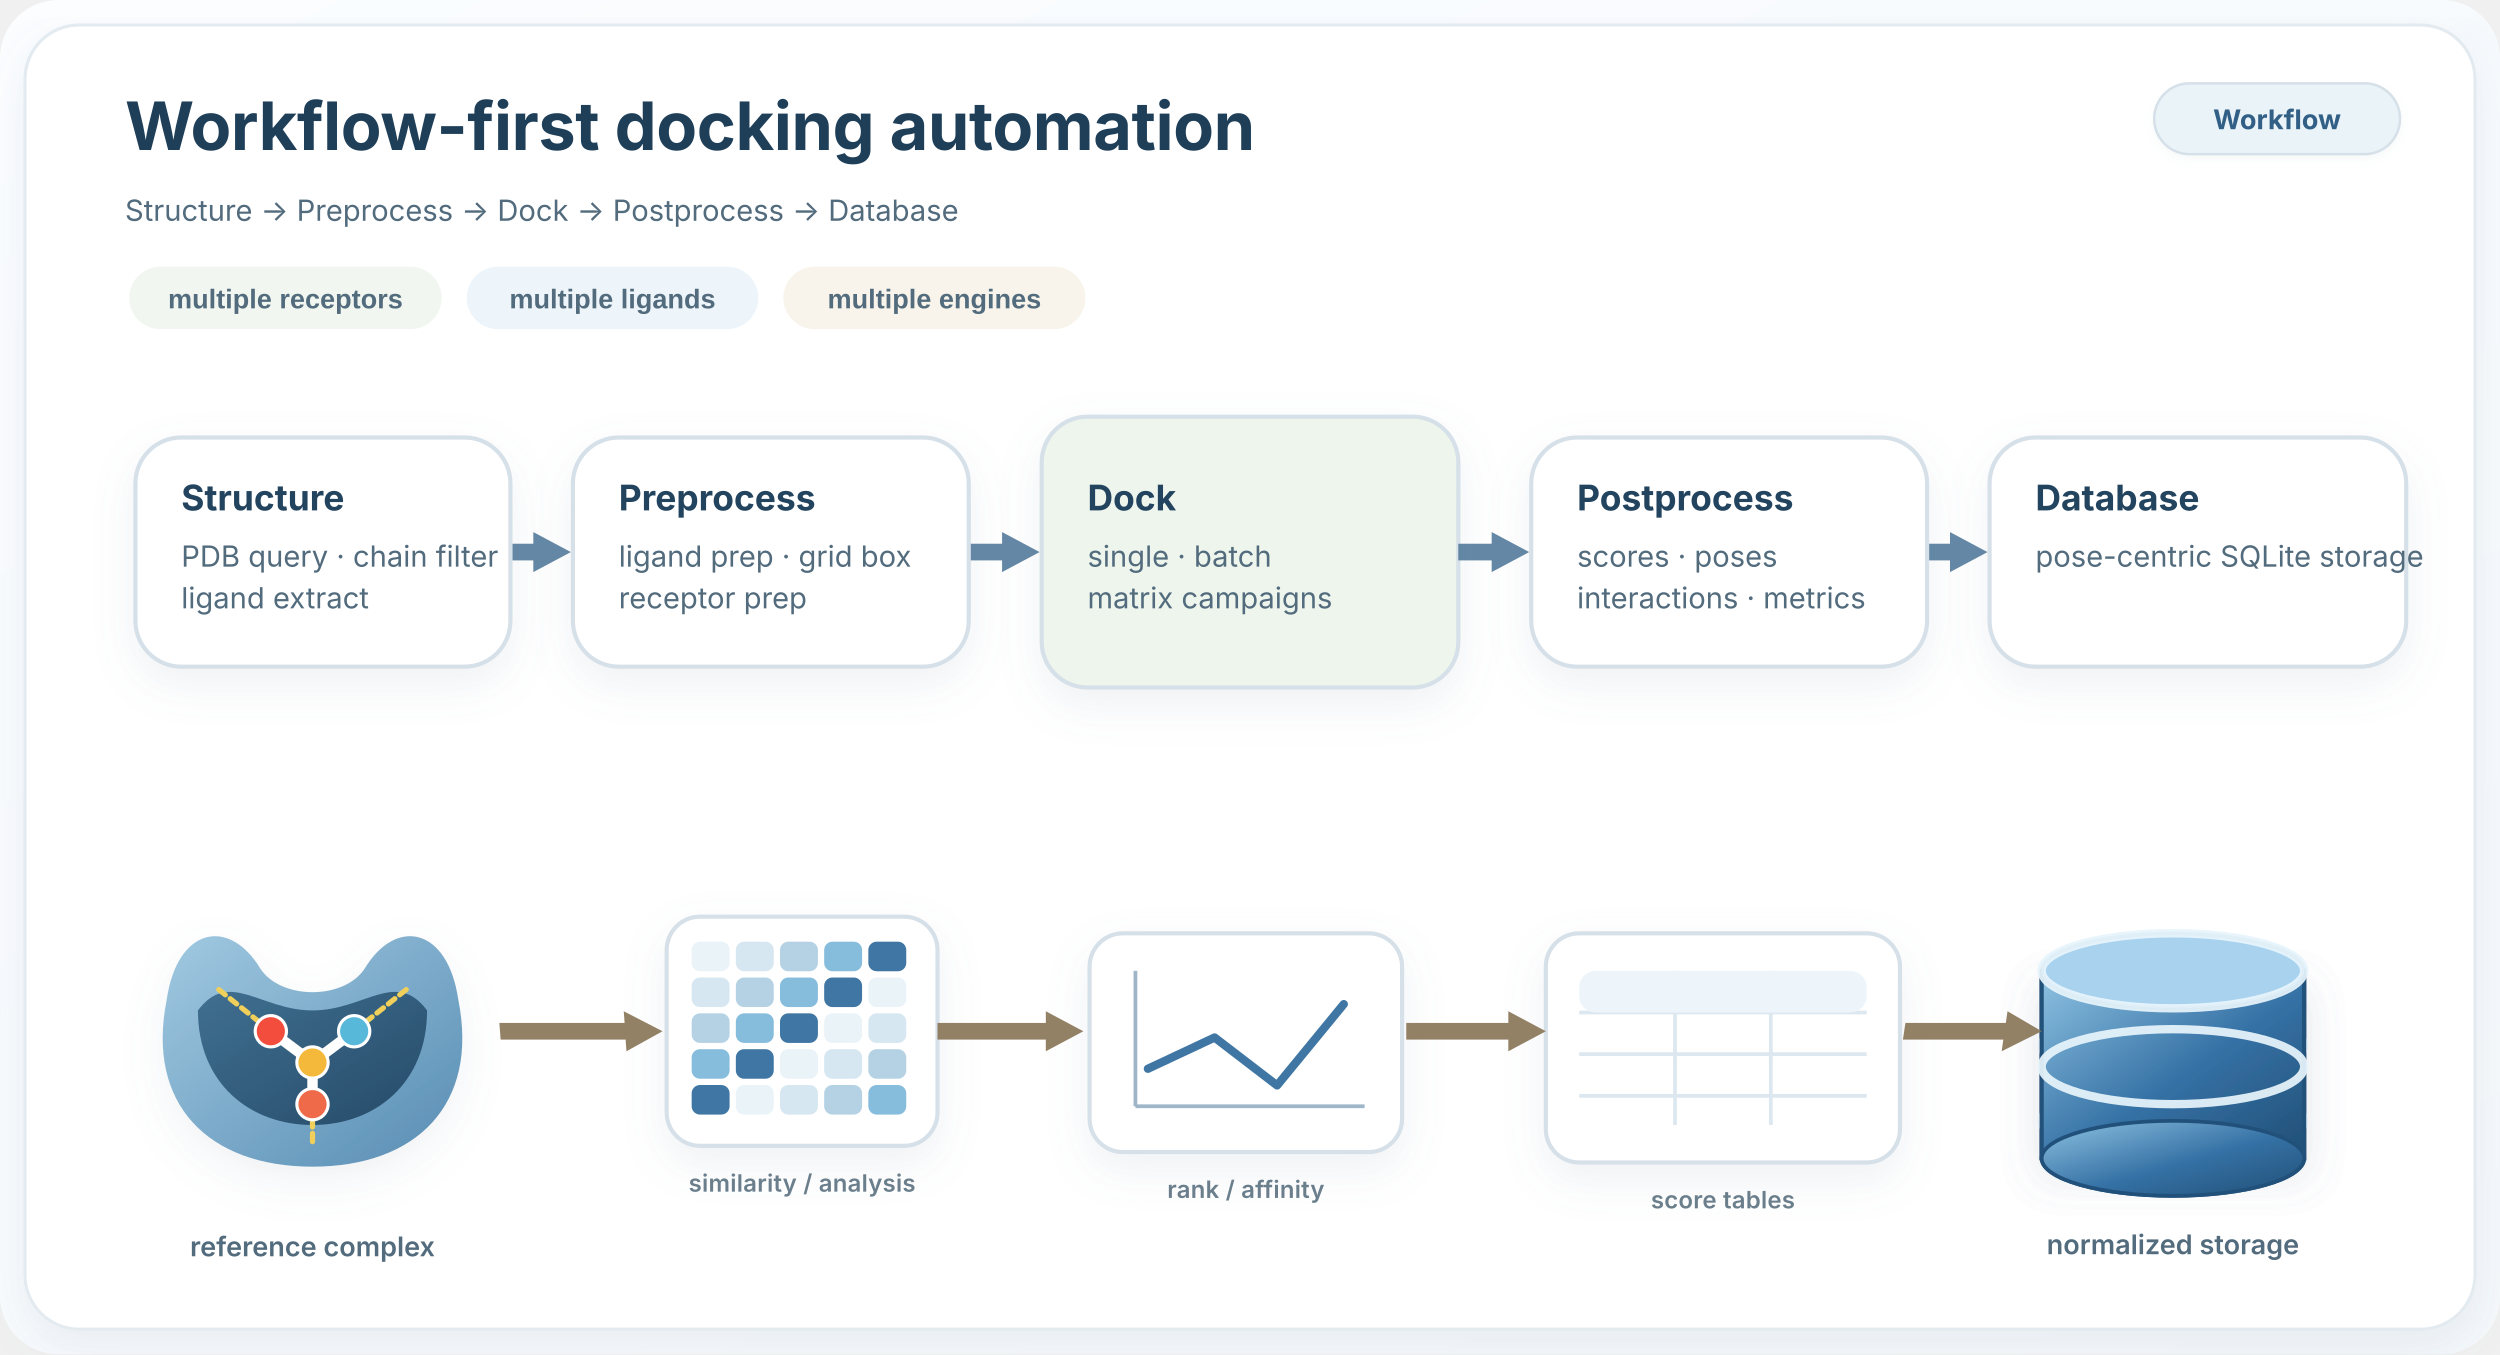
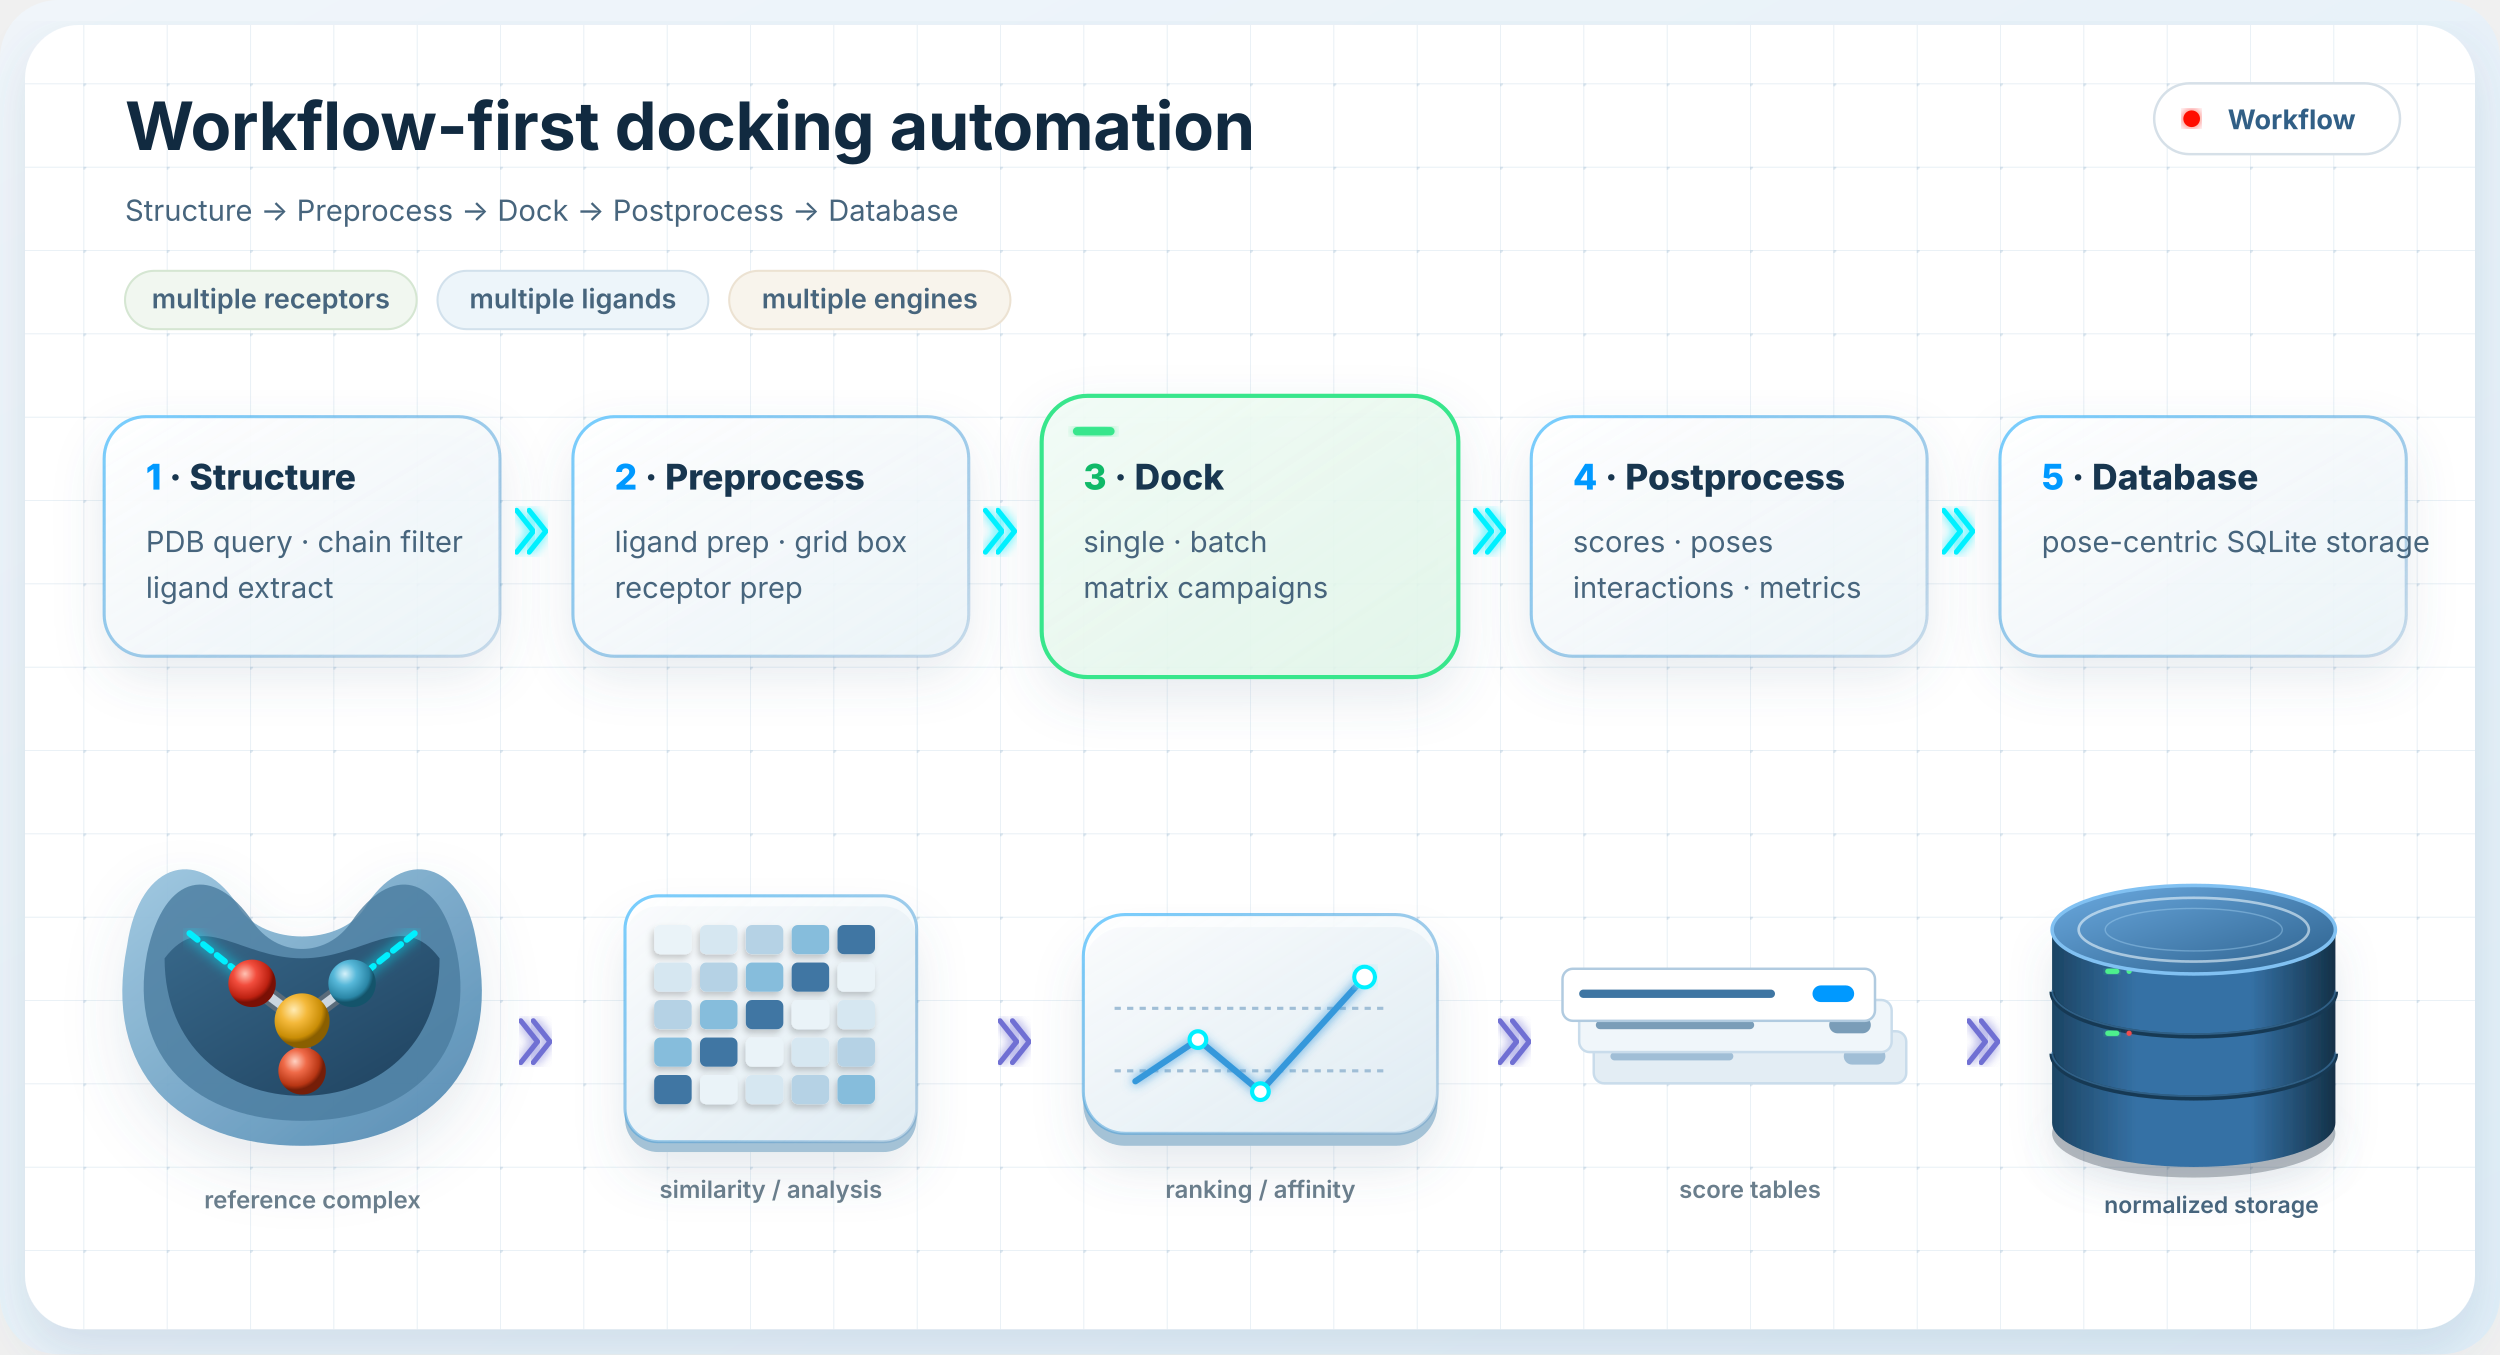
<svg xmlns="http://www.w3.org/2000/svg" width="1200" height="650" viewBox="0 0 1200 650">
  <defs>
    <linearGradient id="bggrad" x1="0" x2="1" y1="0" y2="1">
-       <stop offset="0%" stop-color="#fbfdff" />
-       <stop offset="100%" stop-color="#f4f8fb" />
+       <stop offset="0%" stop-color="#f0f5fa" />
+       <stop offset="100%" stop-color="#e0eef8" />
    </linearGradient>
    <linearGradient id="bluegrad" x1="0" x2="1" y1="0" y2="1">
      <stop offset="0%" stop-color="#9cc6df" />
      <stop offset="100%" stop-color="#4f87b0" />
    </linearGradient>
    <linearGradient id="navygrad" x1="0" x2="1" y1="0" y2="1">
      <stop offset="0%" stop-color="#376789" />
      <stop offset="100%" stop-color="#1f425f" />
    </linearGradient>
-     <linearGradient id="ambergrad" x1="0" x2="1" y1="0" y2="1">
-       <stop offset="0%" stop-color="#efcb84" />
-       <stop offset="100%" stop-color="#bf8b35" />
-     </linearGradient>
-     <linearGradient id="sagegrad" x1="0" x2="1" y1="0" y2="1">
-       <stop offset="0%" stop-color="#b7ccb2" />
-       <stop offset="100%" stop-color="#6f8969" />
-     </linearGradient>
-     <linearGradient id="stonegrad" x1="0" x2="1" y1="0" y2="1">
-       <stop offset="0%" stop-color="#d7c7af" />
-       <stop offset="100%" stop-color="#8f7758" />
-     </linearGradient>
-     <linearGradient id="dbgrad" x1="0" x2="1" y1="0" y2="1">
-       <stop offset="0%" stop-color="#8fc3e2" />
-       <stop offset="55%" stop-color="#3571a5" />
-       <stop offset="100%" stop-color="#214f76" />
-     </linearGradient>
+     <linearGradient id="glassBox" x1="0%" y1="0%" x2="100%" y2="100%">
+       <stop offset="0%" stop-color="#ffffff" stop-opacity="0.95" />
+       <stop offset="100%" stop-color="#eaf3f8" stop-opacity="0.85" />
+     </linearGradient>
+     <linearGradient id="glassBoxAccent" x1="0%" y1="0%" x2="100%" y2="100%">
+       <stop offset="0%" stop-color="#f2fcf6" stop-opacity="0.95" />
+       <stop offset="100%" stop-color="#e0f5e8" stop-opacity="0.85" />
+     </linearGradient>
+     <linearGradient id="dbBodyGrad" x1="0" x2="1" y1="0" y2="0">
+       <stop offset="0%" stop-color="#1c4463" />
+       <stop offset="30%" stop-color="#3571a5" />
+       <stop offset="70%" stop-color="#3571a5" />
+       <stop offset="100%" stop-color="#143147" />
+     </linearGradient>
+     <linearGradient id="dbTopGrad" x1="0" x2="1" y1="0" y2="1">
+       <stop offset="0%" stop-color="#6baae0" />
+       <stop offset="100%" stop-color="#2c608c" />
+     </linearGradient>
+     <linearGradient id="boxStroke" x1="0%" y1="0%" x2="100%" y2="100%">
+       <stop offset="0%" stop-color="#55c2ff" stop-opacity="0.8" />
+       <stop offset="100%" stop-color="#2a75b3" stop-opacity="0.2" />
+     </linearGradient>
+     <radialGradient id="sphereYellow" cx="35%" cy="30%" r="60%">
+       <stop offset="0%" stop-color="#ffebb3" />
+       <stop offset="40%" stop-color="#f4b93b" />
+       <stop offset="85%" stop-color="#c98d06" />
+       <stop offset="100%" stop-color="#8a5f00" />
+     </radialGradient>
+     <radialGradient id="sphereRed" cx="35%" cy="30%" r="60%">
+       <stop offset="0%" stop-color="#ffc2b3" />
+       <stop offset="40%" stop-color="#f24d3d" />
+       <stop offset="85%" stop-color="#bd2111" />
+       <stop offset="100%" stop-color="#7a1005" />
+     </radialGradient>
+     <radialGradient id="sphereBlue" cx="35%" cy="30%" r="60%">
+       <stop offset="0%" stop-color="#d4f1fa" />
+       <stop offset="40%" stop-color="#57b8d9" />
+       <stop offset="85%" stop-color="#2a86a6" />
+       <stop offset="100%" stop-color="#14546b" />
+     </radialGradient>
+     <radialGradient id="sphereOrange" cx="35%" cy="30%" r="60%">
+       <stop offset="0%" stop-color="#ffd1c2" />
+       <stop offset="40%" stop-color="#ef6a48" />
+       <stop offset="85%" stop-color="#b83614" />
+       <stop offset="100%" stop-color="#751e08" />
+     </radialGradient>
+     <pattern id="cyberGrid" width="40" height="40" patternUnits="userSpaceOnUse">
+       <path d="M 40 0 L 0 0 0 40" fill="none" stroke="#cddce8" stroke-width="0.8" opacity="0.5" />
+       <circle cx="0" cy="0" r="1.5" fill="#a9c2d6" opacity="0.4" />
+     </pattern>
    <filter id="softshadow" x="-20%" y="-20%" width="140%" height="160%">
-       <feDropShadow dx="0" dy="8" stdDeviation="10" flood-color="#7c92a6" flood-opacity="0.12" />
+       <feDropShadow dx="0" dy="10" stdDeviation="12" flood-color="#4d6f8f" flood-opacity="0.15" />
    </filter>
-     <filter id="innershadow" x="-20%" y="-20%" width="140%" height="140%">
-       <feDropShadow dx="0" dy="2" stdDeviation="2" flood-color="#afbfcc" flood-opacity="0.10" />
+     <filter id="blocky3D" x="-50%" y="-50%" width="200%" height="200%">
+       <feDropShadow dx="-2.5" dy="3.5" stdDeviation="0" flood-color="#1a364f" flood-opacity="0.4" />
+       <feDropShadow dx="-1" dy="2" stdDeviation="1.5" flood-color="#000000" flood-opacity="0.2" />
+     </filter>
+     <filter id="glow">
+       <feGaussianBlur stdDeviation="2.5" result="coloredBlur" />
+       <feMerge>
+         <feMergeNode in="coloredBlur" />
+         <feMergeNode in="SourceGraphic" />
+       </feMerge>
    </filter>
    <style>
-     .title{font:700 32px 'Inter','Segoe UI',Arial,sans-serif; fill:#1f3f59; letter-spacing:-0.2px}
-     .subtitle{font:600 18px 'Inter','Segoe UI',Arial,sans-serif; fill:#4274a0}
-     .label{font:700 17px 'Inter','Segoe UI',Arial,sans-serif; fill:#23445f}
-     .body{font:400 14px 'Inter','Segoe UI',Arial,sans-serif; fill:#526b7d}
-     .small{font:600 13px 'Inter','Segoe UI',Arial,sans-serif; fill:#526b7d}
-     .tiny{font:600 11.5px 'Inter','Segoe UI',Arial,sans-serif; fill:#6a7e8c; letter-spacing:0.1px}
+     .title{font:700 32px 'Inter','Segoe UI',Arial,sans-serif; fill:#112a40; letter-spacing:-0.2px}
+     .label{font:800 17px 'Inter','Segoe UI',Arial,sans-serif; fill:#18364f}
+     .body{font:400 14px 'Inter','Segoe UI',Arial,sans-serif; fill:#47657d}
+     .small{font:600 13px 'Inter','Segoe UI',Arial,sans-serif; fill:#47657d}
+     .tiny{font:600 11.5px 'Inter','Segoe UI',Arial,sans-serif; fill:#6a7e8c}
+     .neon-text{fill:#0099ff}
+     .cyber-dot{fill:#ff0f00}
  </style>
  </defs>
  <rect x="0" y="0" width="1200" height="650" rx="28" fill="url(#bggrad)" />
-   <rect x="12" y="12" width="1176" height="626" rx="26" fill="#ffffff" stroke="#e3ebf1" stroke-width="1.5" filter="url(#softshadow)" />
+   <rect x="12" y="12" width="1176" height="626" rx="26" fill="#ffffff" filter="url(#softshadow)" />
+   <rect x="12" y="12" width="1176" height="626" rx="26" fill="url(#cyberGrid)" />
  <text x="60" y="72" class="title">Workflow-first docking automation</text>
-   <rect x="1034" y="40" width="118" height="34" rx="17" fill="#EAF3F8" stroke="#d6e0e8" stroke-width="1.2" filter="url(#innershadow)" />
-   <text x="1093.0" y="62" font-family="Inter,Segoe UI,Arial,sans-serif" font-size="13" font-weight="700" fill="#315f86" text-anchor="middle">Workflow</text>
+   <g transform="translate(1034, 40)">
+     <rect x="0" y="0" width="118" height="34" rx="17" fill="#ffffff" stroke="#d6e0e8" stroke-width="1.2" />
+     <circle cx="18" cy="17" r="4" class="cyber-dot" filter="url(#glow)" />
+     <text x="66" y="22" font-family="Inter,Segoe UI,Arial,sans-serif" font-size="13" font-weight="700" fill="#315f86" text-anchor="middle">Workflow</text>
+   </g>
  <text x="60" y="106" class="body">Structure → Preprocess → Dock → Postprocess → Database</text>
-   <rect x="62" y="128" width="150" height="30" rx="15.0" fill="#f1f7f0" />
-   <text x="137.0" y="148.0" font-family="Arial,sans-serif" font-size="13" font-weight="700" fill="#526b7d" text-anchor="middle">multiple receptors</text>
-   <rect x="224" y="128" width="140" height="30" rx="15.0" fill="#edf5fa" />
-   <text x="294.0" y="148.0" font-family="Arial,sans-serif" font-size="13" font-weight="700" fill="#526b7d" text-anchor="middle">multiple ligands</text>
-   <rect x="376" y="128" width="145" height="30" rx="15.0" fill="#f8f4ec" />
-   <text x="448.5" y="148.0" font-family="Arial,sans-serif" font-size="13" font-weight="700" fill="#526b7d" text-anchor="middle">multiple engines</text>
-   <rect x="65" y="210" width="180" height="110" rx="22" fill="#ffffff" stroke="#d6e0e8" stroke-width="2" filter="url(#softshadow)" />
-   <text x="87" y="245" class="label">Structure</text>
-   <text x="87" y="272" class="body">
-     <tspan x="87" dy="0"> PDB query · chain filter </tspan>
-     <tspan x="87" dy="20"> ligand extract </tspan>
-   </text>
-   <rect x="275" y="210" width="190" height="110" rx="22" fill="#ffffff" stroke="#d6e0e8" stroke-width="2" filter="url(#softshadow)" />
-   <text x="297" y="245" class="label">Preprocess</text>
-   <text x="297" y="272" class="body">
-     <tspan x="297" dy="0"> ligand prep · grid box </tspan>
-     <tspan x="297" dy="20"> receptor prep </tspan>
-   </text>
-   <rect x="500" y="200" width="200" height="130" rx="22" fill="#eef5ed" stroke="#d6e0e8" stroke-width="2" filter="url(#softshadow)" />
-   <text x="522" y="245" class="label">Dock</text>
-   <text x="522" y="272" class="body">
-     <tspan x="522" dy="0"> single · batch</tspan>
-     <tspan x="522" dy="20">matrix campaigns</tspan>
-   </text>
-   <rect x="735" y="210" width="190" height="110" rx="22" fill="#ffffff" stroke="#d6e0e8" stroke-width="2" filter="url(#softshadow)" />
-   <text x="757" y="245" class="label">Postprocess</text>
-   <text x="757" y="272" class="body">
-     <tspan x="757" dy="0"> scores · poses </tspan>
-     <tspan x="757" dy="20">interactions · metrics</tspan>
-   </text>
-   <rect x="955" y="210" width="200" height="110" rx="22" fill="#ffffff" stroke="#d6e0e8" stroke-width="2" filter="url(#softshadow)" />
-   <text x="977" y="245" class="label">Database</text>
-   <text x="977" y="272" class="body">pose-centric SQLite storage</text>
-   <polygon points="246.0,269.0 256.0,269.0 256.0,274.6 274.0,265.0 256.0,255.4 256.0,261.0 246.0,261.0" fill="#567d9c" opacity="0.92" />
-   <polygon points="466.0,269.0 481.0,269.0 481.0,274.6 499.0,265.0 481.0,255.4 481.0,261.0 466.0,261.0" fill="#567d9c" opacity="0.92" />
-   <polygon points="700.0,269.0 716.0,269.0 716.0,274.6 734.0,265.0 716.0,255.4 716.0,261.0 700.0,261.0" fill="#567d9c" opacity="0.92" />
-   <polygon points="926.0,269.0 936.0,269.0 936.0,274.6 954.0,265.0 936.0,255.4 936.0,261.0 926.0,261.0" fill="#567d9c" opacity="0.92" />
-   <path d="M 80,480 C 70,530 100,560 150,560 C 200,560 230,530 220,480 C 215,445 190,440 175,465 C 165,480 135,480 125,465 C 110,440 85,445 80,480 Z" fill="url(#bluegrad)" opacity="0.95" filter="url(#softshadow)" />
-   <path d="M 95,485 C 95,520 120,540 150,540 C 180,540 205,520 205,485 C 190,465 175,485 150,485 C 125,485 110,465 95,485 Z" fill="url(#navygrad)" opacity="0.9" />
-   <line x1="130" y1="495" x2="105" y2="475" stroke="#f0d05a" stroke-width="2.5" stroke-dasharray="4,3" stroke-linecap="round" />
-   <line x1="170" y1="495" x2="195" y2="475" stroke="#f0d05a" stroke-width="2.5" stroke-dasharray="4,3" stroke-linecap="round" />
-   <line x1="150" y1="530" x2="150" y2="550" stroke="#f0d05a" stroke-width="2.5" stroke-dasharray="4,3" stroke-linecap="round" />
-   <polyline points="130,495 150,510 170,495" fill="none" stroke="#ffffff" stroke-width="5" stroke-linecap="round" stroke-linejoin="round" />
-   <line x1="150" y1="510" x2="150" y2="530" stroke="#ffffff" stroke-width="5" stroke-linecap="round" />
-   <circle cx="150" cy="510" r="7.5" fill="#f4b93b" stroke="#ffffff" stroke-width="1.5" />
-   <circle cx="130" cy="495" r="7.5" fill="#f24d3d" stroke="#ffffff" stroke-width="1.5" />
-   <circle cx="170" cy="495" r="7.5" fill="#57b8d9" stroke="#ffffff" stroke-width="1.5" />
-   <circle cx="150" cy="530" r="7.5" fill="#ef6a48" stroke="#ffffff" stroke-width="1.5" />
-   <text x="150.0" y="603" class="small" text-anchor="middle">reference complex</text>
-   <ellipse cx="1043.0" cy="466" rx="63.0" ry="18" fill="#a8d2ee" stroke="#21517a" stroke-width="1.8" />
-   <rect x="980" y="466" width="126" height="90" fill="url(#dbgrad)" stroke="#21517a" stroke-width="2" filter="url(#softshadow)" />
-   <ellipse cx="1043.0" cy="466" rx="63.0" ry="18" fill="none" stroke="#e8f5fc" stroke-width="4" opacity="0.92" />
-   <ellipse cx="1043.0" cy="502" rx="63.0" ry="18" fill="none" stroke="#e8f5fc" stroke-width="4" opacity="0.92" />
-   <ellipse cx="1043.0" cy="538" rx="63.0" ry="18" fill="none" stroke="#e8f5fc" stroke-width="4" opacity="0.92" />
-   <ellipse cx="1043.0" cy="556" rx="63.0" ry="18" fill="url(#dbgrad)" stroke="#21517a" stroke-width="1.8" />
-   <text x="1043.0" y="602" class="small" text-anchor="middle">normalized storage</text>
-   <rect x="980" y="466" width="126" height="90" fill="url(#dbgrad)" stroke="#21517a" stroke-width="2" filter="url(#softshadow)" />
-   <ellipse cx="1043.0" cy="466" rx="63.0" ry="18" fill="#a8d2ee" stroke="#21517a" stroke-width="1.8" stroke-opacity="0.4" />
-   <ellipse cx="1043.0" cy="466" rx="63.0" ry="18" fill="none" stroke="#e8f5fc" stroke-width="4" opacity="0.92" />
-   <ellipse cx="1043.0" cy="512" rx="63.0" ry="18" fill="none" stroke="#e8f5fc" stroke-width="4" opacity="0.92" />
-   <ellipse cx="1043.0" cy="556" rx="63.0" ry="18" fill="url(#dbgrad)" stroke="#21517a" stroke-width="1.8" />
-   <rect x="742" y="448" width="170" height="110" rx="16" fill="#ffffff" stroke="#d6e0e8" stroke-width="2" filter="url(#softshadow)" />
-   <line x1="758" y1="486" x2="896" y2="486" stroke="#dce7ef" stroke-width="1.8" />
-   <line x1="758" y1="506" x2="896" y2="506" stroke="#dce7ef" stroke-width="1.8" />
-   <line x1="758" y1="526" x2="896" y2="526" stroke="#dce7ef" stroke-width="1.8" />
-   <line x1="804" y1="466" x2="804" y2="540" stroke="#dce7ef" stroke-width="1.8" />
-   <line x1="850" y1="466" x2="850" y2="540" stroke="#dce7ef" stroke-width="1.8" />
-   <rect x="758" y="466" width="138" height="20" rx="8" fill="#edf5fa" />
-   <text x="827.0" y="580" class="tiny" text-anchor="middle">score tables</text>
-   <rect x="523" y="448" width="150" height="105" rx="16" fill="#ffffff" stroke="#d6e0e8" stroke-width="2" filter="url(#softshadow)" />
-   <line x1="545" y1="531" x2="655" y2="531" stroke="#9fb6c8" stroke-width="1.8" />
-   <line x1="545" y1="466" x2="545" y2="531" stroke="#9fb6c8" stroke-width="1.8" />
-   <polyline points="551,513 583,498 613,521 645,482" fill="none" stroke="#3f76a3" stroke-width="4" stroke-linecap="round" stroke-linejoin="round" />
-   <text x="598.0" y="575" class="tiny" text-anchor="middle">rank / affinity</text>
-   <rect x="320" y="440" width="130" height="110" rx="16" fill="#ffffff" stroke="#d6e0e8" stroke-width="2" filter="url(#softshadow)" />
-   <rect x="332.0" y="452.0" width="18.2" height="14.2" rx="4" fill="#eaf3f8" />
-   <rect x="353.2" y="452.0" width="18.2" height="14.2" rx="4" fill="#d6e7f1" />
-   <rect x="374.4" y="452.0" width="18.2" height="14.2" rx="4" fill="#b5d2e5" />
-   <rect x="395.6" y="452.0" width="18.2" height="14.2" rx="4" fill="#86bddc" />
-   <rect x="416.8" y="452.0" width="18.2" height="14.2" rx="4" fill="#3f76a3" />
-   <rect x="332.0" y="469.2" width="18.2" height="14.2" rx="4" fill="#d6e7f1" />
-   <rect x="353.2" y="469.2" width="18.2" height="14.2" rx="4" fill="#b5d2e5" />
-   <rect x="374.4" y="469.2" width="18.2" height="14.2" rx="4" fill="#86bddc" />
-   <rect x="395.6" y="469.2" width="18.2" height="14.2" rx="4" fill="#3f76a3" />
-   <rect x="416.8" y="469.2" width="18.2" height="14.2" rx="4" fill="#eaf3f8" />
-   <rect x="332.0" y="486.4" width="18.2" height="14.2" rx="4" fill="#b5d2e5" />
-   <rect x="353.2" y="486.4" width="18.2" height="14.2" rx="4" fill="#86bddc" />
-   <rect x="374.4" y="486.4" width="18.2" height="14.2" rx="4" fill="#3f76a3" />
-   <rect x="395.6" y="486.4" width="18.2" height="14.2" rx="4" fill="#eaf3f8" />
-   <rect x="416.8" y="486.4" width="18.2" height="14.2" rx="4" fill="#d6e7f1" />
-   <rect x="332.0" y="503.6" width="18.2" height="14.2" rx="4" fill="#86bddc" />
-   <rect x="353.2" y="503.6" width="18.2" height="14.2" rx="4" fill="#3f76a3" />
-   <rect x="374.4" y="503.6" width="18.2" height="14.2" rx="4" fill="#eaf3f8" />
-   <rect x="395.6" y="503.6" width="18.2" height="14.2" rx="4" fill="#d6e7f1" />
-   <rect x="416.8" y="503.6" width="18.2" height="14.2" rx="4" fill="#b5d2e5" />
-   <rect x="332.0" y="520.8" width="18.2" height="14.2" rx="4" fill="#3f76a3" />
-   <rect x="353.2" y="520.8" width="18.2" height="14.2" rx="4" fill="#eaf3f8" />
-   <rect x="374.4" y="520.8" width="18.2" height="14.2" rx="4" fill="#d6e7f1" />
-   <rect x="395.6" y="520.8" width="18.2" height="14.2" rx="4" fill="#b5d2e5" />
-   <rect x="416.8" y="520.8" width="18.2" height="14.2" rx="4" fill="#86bddc" />
-   <text x="385.0" y="572" class="tiny" text-anchor="middle">similarity / analysis</text>
-   <polygon points="240.3,499.0 300.3,499.0 300.7,504.6 318.0,495.0 299.4,485.4 299.8,491.0 239.7,491.0" fill="#8a7658" opacity="0.92" />
-   <polygon points="450.0,499.0 502.0,499.0 502.0,504.6 520.0,495.0 502.0,485.4 502.0,491.0 450.0,491.0" fill="#8a7658" opacity="0.92" />
-   <polygon points="675.0,499.0 724.0,499.0 724.0,504.6 742.0,495.0 724.0,485.4 724.0,491.0 675.0,491.0" fill="#8a7658" opacity="0.92" />
-   <polygon points="913.4,499.0 961.6,499.0 960.8,504.6 980.0,495.0 963.6,485.4 962.8,491.0 914.6,491.0" fill="#8a7658" opacity="0.92" />
+   <g transform="translate(60, 130)">
+     <rect x="0" y="0" width="140" height="28" rx="14" fill="#f1f7f0" stroke="#d5e6d2" stroke-width="1" />
+     <text x="70" y="18" class="small" text-anchor="middle" fill="#5a7a56">multiple receptors</text>
+     <rect x="150" y="0" width="130" height="28" rx="14" fill="#edf5fa" stroke="#d2e1ec" stroke-width="1" />
+     <text x="215" y="18" class="small" text-anchor="middle" fill="#4f7ba0">multiple ligands</text>
+     <rect x="290" y="0" width="135" height="28" rx="14" fill="#f8f4ec" stroke="#ece2d2" stroke-width="1" />
+     <text x="357.5" y="18" class="small" text-anchor="middle" fill="#917a54">multiple engines</text>
+   </g>
+   <g transform="translate(50, 200)">
+     <g>
+       <rect x="0" y="0" width="190" height="115" rx="20" fill="url(#glassBox)" stroke="url(#boxStroke)" stroke-width="1.5" filter="url(#softshadow)" />
+       <text x="20" y="35" class="label">
+         <tspan class="neon-text">1</tspan> · Structure</text>
+       <text x="20" y="65" class="body">
+         <tspan x="20" dy="0">PDB query · chain filter</tspan>
+         <tspan x="20" dy="22">ligand extract</tspan>
+       </text>
+     </g>
+     <g transform="translate(225, 0)">
+       <rect x="0" y="0" width="190" height="115" rx="20" fill="url(#glassBox)" stroke="url(#boxStroke)" stroke-width="1.5" filter="url(#softshadow)" />
+       <text x="20" y="35" class="label">
+         <tspan class="neon-text">2</tspan> · Preprocess</text>
+       <text x="20" y="65" class="body">
+         <tspan x="20" dy="0">ligand prep · grid box</tspan>
+         <tspan x="20" dy="22">receptor prep</tspan>
+       </text>
+     </g>
+     <g transform="translate(450, -10)">
+       <rect x="0" y="0" width="200" height="135" rx="22" fill="url(#glassBoxAccent)" stroke="#38e68c" stroke-width="2" filter="url(#softshadow)" />
+       <rect x="15" y="15" width="20" height="4" rx="2" fill="#38e68c" filter="url(#glow)" />
+       <text x="20" y="45" class="label">
+         <tspan fill="#10b968">3</tspan> · Dock</text>
+       <text x="20" y="75" class="body">
+         <tspan x="20" dy="0">single · batch</tspan>
+         <tspan x="20" dy="22">matrix campaigns</tspan>
+       </text>
+     </g>
+     <g transform="translate(685, 0)">
+       <rect x="0" y="0" width="190" height="115" rx="20" fill="url(#glassBox)" stroke="url(#boxStroke)" stroke-width="1.5" filter="url(#softshadow)" />
+       <text x="20" y="35" class="label">
+         <tspan class="neon-text">4</tspan> · Postprocess</text>
+       <text x="20" y="65" class="body">
+         <tspan x="20" dy="0">scores · poses</tspan>
+         <tspan x="20" dy="22">interactions · metrics</tspan>
+       </text>
+     </g>
+     <g transform="translate(910, 0)">
+       <rect x="0" y="0" width="195" height="115" rx="20" fill="url(#glassBox)" stroke="url(#boxStroke)" stroke-width="1.5" filter="url(#softshadow)" />
+       <text x="20" y="35" class="label">
+         <tspan class="neon-text">5</tspan> · Database</text>
+       <text x="20" y="65" class="body">pose-centric SQLite storage</text>
+     </g>
+     <g transform="translate(198, 45)" stroke="#00f0ff" stroke-width="2.5" stroke-linecap="round" stroke-linejoin="round" fill="none">
+       <path d="M 0 0 L 8 10 L 0 20" filter="url(#glow)" />
+       <path d="M 6 0 L 14 10 L 6 20" filter="url(#glow)" />
+     </g>
+     <g transform="translate(423, 45)" stroke="#00f0ff" stroke-width="2.5" stroke-linecap="round" stroke-linejoin="round" fill="none">
+       <path d="M 0 0 L 8 10 L 0 20" filter="url(#glow)" />
+       <path d="M 6 0 L 14 10 L 6 20" filter="url(#glow)" />
+     </g>
+     <g transform="translate(658, 45)" stroke="#00f0ff" stroke-width="2.5" stroke-linecap="round" stroke-linejoin="round" fill="none">
+       <path d="M 0 0 L 8 10 L 0 20" filter="url(#glow)" />
+       <path d="M 6 0 L 14 10 L 6 20" filter="url(#glow)" />
+     </g>
+     <g transform="translate(883, 45)" stroke="#00f0ff" stroke-width="2.5" stroke-linecap="round" stroke-linejoin="round" fill="none">
+       <path d="M 0 0 L 8 10 L 0 20" filter="url(#glow)" />
+       <path d="M 6 0 L 14 10 L 6 20" filter="url(#glow)" />
+     </g>
+   </g>
+   <g transform="translate(60, 440)">
+     <g transform="translate(260, 0)">
+       <g transform="translate(-355,-562) scale(1.2)">
+         <path d="M 80,480 C 70,530 100,560 150,560 C 200,560 230,530 220,480 C 215,445 190,440 175,465 C 165,480 135,480 125,465 C 110,440 85,445 80,480 Z" fill="url(#bluegrad)" opacity="0.95" filter="url(#softshadow)" />
+         <path d="M 88,483 C 80,525 108,550 150,550 C 192,550 220,525 212,483 C 205,450 185,448 170,470 C 160,485 140,485 130,470 C 115,448 95,450 88,483 Z" fill="#4a7c9f" opacity="0.8" />
+         <path d="M 95,485 C 95,520 120,540 150,540 C 180,540 205,520 205,485 C 190,465 175,485 150,485 C 125,485 110,465 95,485 Z" fill="url(#navygrad)" opacity="1" />
+         <line x1="130" y1="495" x2="105" y2="475" stroke="#00f0ff" stroke-width="2.5" stroke-dasharray="4,3" stroke-linecap="round" filter="url(#glow)" />
+         <line x1="170" y1="495" x2="195" y2="475" stroke="#00f0ff" stroke-width="2.5" stroke-dasharray="4,3" stroke-linecap="round" filter="url(#glow)" />
+         <line x1="150" y1="530" x2="150" y2="550" stroke="#00f0ff" stroke-width="2.5" stroke-dasharray="4,3" stroke-linecap="round" filter="url(#glow)" />
+         <line x1="150" y1="510" x2="130" y2="495" stroke="#5a6b7a" stroke-width="7" stroke-linecap="round" />
+         <line x1="150" y1="510" x2="130" y2="495" stroke="#cbd6e0" stroke-width="3.5" stroke-linecap="round" />
+         <line x1="150" y1="510" x2="170" y2="495" stroke="#5a6b7a" stroke-width="7" stroke-linecap="round" />
+         <line x1="150" y1="510" x2="170" y2="495" stroke="#cbd6e0" stroke-width="3.5" stroke-linecap="round" />
+         <line x1="150" y1="510" x2="150" y2="530" stroke="#5a6b7a" stroke-width="7" stroke-linecap="round" />
+         <line x1="150" y1="510" x2="150" y2="530" stroke="#cbd6e0" stroke-width="3.5" stroke-linecap="round" />
+         <circle cx="130" cy="495" r="9.5" fill="url(#sphereRed)" filter="url(#atomShadow)" />
+         <circle cx="170" cy="495" r="9.5" fill="url(#sphereBlue)" filter="url(#atomShadow)" />
+         <circle cx="150" cy="530" r="9.5" fill="url(#sphereOrange)" filter="url(#atomShadow)" />
+         <circle cx="150" cy="510" r="11" fill="url(#sphereYellow)" filter="url(#atomShadow)" />
+       </g>
+       <text x="-170.0" y="140" class="tiny" text-anchor="middle">reference complex</text>
+       <g transform="translate(-20, -10)">
+         <rect x="0" y="5" width="140" height="118" rx="16" fill="#a4c2d6" filter="url(#softshadow)" />
+         <rect x="0" y="0" width="140" height="118" rx="16" fill="url(#glassBox)" stroke="url(#boxStroke)" stroke-width="1.5" />
+         <g filter="url(#blocky3D)">
+           <rect x="14" y="14" width="18" height="14" rx="3" fill="#eaf3f8" />
+           <rect x="36" y="14" width="18" height="14" rx="3" fill="#d6e7f1" />
+           <rect x="58" y="14" width="18" height="14" rx="3" fill="#b5d2e5" />
+           <rect x="80" y="14" width="18" height="14" rx="3" fill="#86bddc" />
+           <rect x="102" y="14" width="18" height="14" rx="3" fill="#3f76a3" />
+           <rect x="14" y="32" width="18" height="14" rx="3" fill="#d6e7f1" />
+           <rect x="36" y="32" width="18" height="14" rx="3" fill="#b5d2e5" />
+           <rect x="58" y="32" width="18" height="14" rx="3" fill="#86bddc" />
+           <rect x="80" y="32" width="18" height="14" rx="3" fill="#3f76a3" />
+           <rect x="102" y="32" width="18" height="14" rx="3" fill="#eaf3f8" />
+           <rect x="14" y="50" width="18" height="14" rx="3" fill="#b5d2e5" />
+           <rect x="36" y="50" width="18" height="14" rx="3" fill="#86bddc" />
+           <rect x="58" y="50" width="18" height="14" rx="3" fill="#3f76a3" />
+           <rect x="80" y="50" width="18" height="14" rx="3" fill="#eaf3f8" />
+           <rect x="102" y="50" width="18" height="14" rx="3" fill="#d6e7f1" />
+           <rect x="14" y="68" width="18" height="14" rx="3" fill="#86bddc" />
+           <rect x="36" y="68" width="18" height="14" rx="3" fill="#3f76a3" />
+           <rect x="58" y="68" width="18" height="14" rx="3" fill="#eaf3f8" />
+           <rect x="80" y="68" width="18" height="14" rx="3" fill="#d6e7f1" />
+           <rect x="102" y="68" width="18" height="14" rx="3" fill="#b5d2e5" />
+           <rect x="14" y="86" width="18" height="14" rx="3" fill="#3f76a3" />
+           <rect x="36" y="86" width="18" height="14" rx="3" fill="#eaf3f8" />
+           <rect x="58" y="86" width="18" height="14" rx="3" fill="#d6e7f1" />
+           <rect x="80" y="86" width="18" height="14" rx="3" fill="#b5d2e5" />
+           <rect x="102" y="86" width="18" height="14" rx="3" fill="#86bddc" />
+         </g>
+       </g>
+       <text x="50" y="135" class="tiny" text-anchor="middle">similarity / analysis</text>
+     </g>
+     <g transform="translate(460, 5)">
+       <rect x="0" y="0" width="170" height="105" rx="20" fill="#a4c2d6" filter="url(#softshadow)" />
+       <rect x="0" y="-6" width="170" height="105" rx="20" fill="url(#glassBox)" stroke="url(#boxStroke)" stroke-width="1.5" />
+       <g transform="translate(15, 9)">
+         <line x1="0" y1="60" x2="130" y2="60" stroke="#a0bed6" stroke-width="1.5" stroke-dasharray="3,3" />
+         <line x1="0" y1="30" x2="130" y2="30" stroke="#a0bed6" stroke-width="1.5" stroke-dasharray="3,3" />
+         <path d="M 10 65 L 40 45 L 70 70 L 120 15 L 120 75 L 10 75 Z" fill="url(#chartAreaBlue)" />
+         <polyline points="10,65 40,45 70,70 120,15" fill="none" stroke="#3498db" stroke-width="3" stroke-linecap="round" stroke-linejoin="round" filter="url(#glow)" />
+         <circle cx="40" cy="45" r="4" fill="#ffffff" stroke="#00f0ff" stroke-width="2" />
+         <circle cx="70" cy="70" r="4" fill="#ffffff" stroke="#00f0ff" stroke-width="2" />
+         <circle cx="120" cy="15" r="5" fill="#ffffff" stroke="#00f0ff" stroke-width="2" filter="url(#glow)" />
+       </g>
+       <text x="85.0" y="130" class="tiny" text-anchor="middle">ranking / affinity</text>
+     </g>
+     <g transform="translate(680, 5)">
+       <g transform="translate(10, 20)">
+         <g filter="url(#cardShadow)">
+           <rect x="15" y="30" width="150" height="25" rx="5" fill="#e3edf4" stroke="#c9dceb" stroke-width="1.2" />
+           <line x1="25" y1="42" x2="80" y2="42" stroke="#a0bed6" stroke-width="4" stroke-linecap="round" />
+           <rect x="135" y="38" width="20" height="8" rx="4" fill="#a0bed6" />
+         </g>
+         <g filter="url(#cardShadow)">
+           <rect x="8" y="15" width="150" height="25" rx="5" fill="#f0f6fa" stroke="#c9dceb" stroke-width="1.2" />
+           <line x1="18" y1="27" x2="90" y2="27" stroke="#7a9db8" stroke-width="4" stroke-linecap="round" />
+           <rect x="128" y="23" width="20" height="8" rx="4" fill="#7a9db8" />
+         </g>
+         <g filter="url(#cardShadow)">
+           <rect x="0" y="0" width="150" height="25" rx="5" fill="#ffffff" stroke="#b1cbe0" stroke-width="1.2" />
+           <line x1="10" y1="12" x2="100" y2="12" stroke="#3f76a3" stroke-width="4" stroke-linecap="round" />
+           <rect x="120" y="8" width="20" height="8" rx="4" fill="#0099ff" />
+         </g>
+       </g>
+       <text x="100" y="130" class="tiny" text-anchor="middle">score tables</text>
+     </g>
+     <g transform="translate(925, -15) scale(0.85)">
+       <ellipse cx="80" cy="140" rx="80" ry="25" fill="#0b1b29" opacity="0.3" filter="url(#softshadow)" />
+       <path d="M 0,25 L 0,134 A 80 25 0 0 0 160,134 L 160,25 Z" fill="url(#dbBodyGrad)" filter="url(#softshadow)" />
+       <path d="M 0,60 A 80 25 0 0 0 160,60" fill="none" stroke="#163954" stroke-width="3" />
+       <path d="M 0,60 A 80 25 0 0 0 160,60" fill="none" stroke="#4886b8" stroke-width="1" opacity="0.5" transform="translate(0,-1)" />
+       <path d="M 0,95 A 80 25 0 0 0 160,95" fill="none" stroke="#163954" stroke-width="3" />
+       <path d="M 0,95 A 80 25 0 0 0 160,95" fill="none" stroke="#4886b8" stroke-width="1" opacity="0.5" transform="translate(0,-1)" />
+       <rect x="30" y="47" width="8" height="3" fill="#4df08d" rx="1.5" filter="url(#glow)" />
+       <rect x="42" y="47" width="3" height="3" fill="#4df08d" rx="1.5" />
+       <rect x="30" y="82" width="8" height="3" fill="#4df08d" rx="1.5" filter="url(#glow)" />
+       <rect x="42" y="82" width="3" height="3" fill="#f04d4d" rx="1.5" filter="url(#glow)" />
+       <ellipse cx="80" cy="25" rx="80" ry="25" fill="url(#dbTopGrad)" stroke="#81c1f2" stroke-width="2" />
+       <ellipse cx="80" cy="25" rx="65" ry="18" fill="none" stroke="#e8f5fc" stroke-width="1.5" opacity="0.6" />
+       <ellipse cx="80" cy="25" rx="50" ry="12" fill="none" stroke="#a9d6f5" stroke-width="0.8" opacity="0.4" />
+       <text x="90.0" y="185" class="small" text-anchor="middle">normalized storage</text>
+     </g>
+     <g transform="translate(190, 50)" stroke="#706fd3" stroke-width="2.5" stroke-linecap="round" stroke-linejoin="round" fill="none">
+       <path d="M 0 0 L 8 10 L 0 20" filter="url(#glow)" />
+       <path d="M 6 0 L 14 10 L 6 20" filter="url(#glow)" />
+     </g>
+     <g transform="translate(420, 50)" stroke="#706fd3" stroke-width="2.5" stroke-linecap="round" stroke-linejoin="round" fill="none">
+       <path d="M 0 0 L 8 10 L 0 20" filter="url(#glow)" />
+       <path d="M 6 0 L 14 10 L 6 20" filter="url(#glow)" />
+     </g>
+     <g transform="translate(660, 50)" stroke="#706fd3" stroke-width="2.5" stroke-linecap="round" stroke-linejoin="round" fill="none">
+       <path d="M 0 0 L 8 10 L 0 20" filter="url(#glow)" />
+       <path d="M 6 0 L 14 10 L 6 20" filter="url(#glow)" />
+     </g>
+     <g transform="translate(885, 50)" stroke="#706fd3" stroke-width="2.5" stroke-linecap="round" stroke-linejoin="round" fill="none">
+       <path d="M 0 0 L 8 10 L 0 20" filter="url(#glow)" />
+       <path d="M 6 0 L 14 10 L 6 20" filter="url(#glow)" />
+     </g>
+   </g>
</svg>
